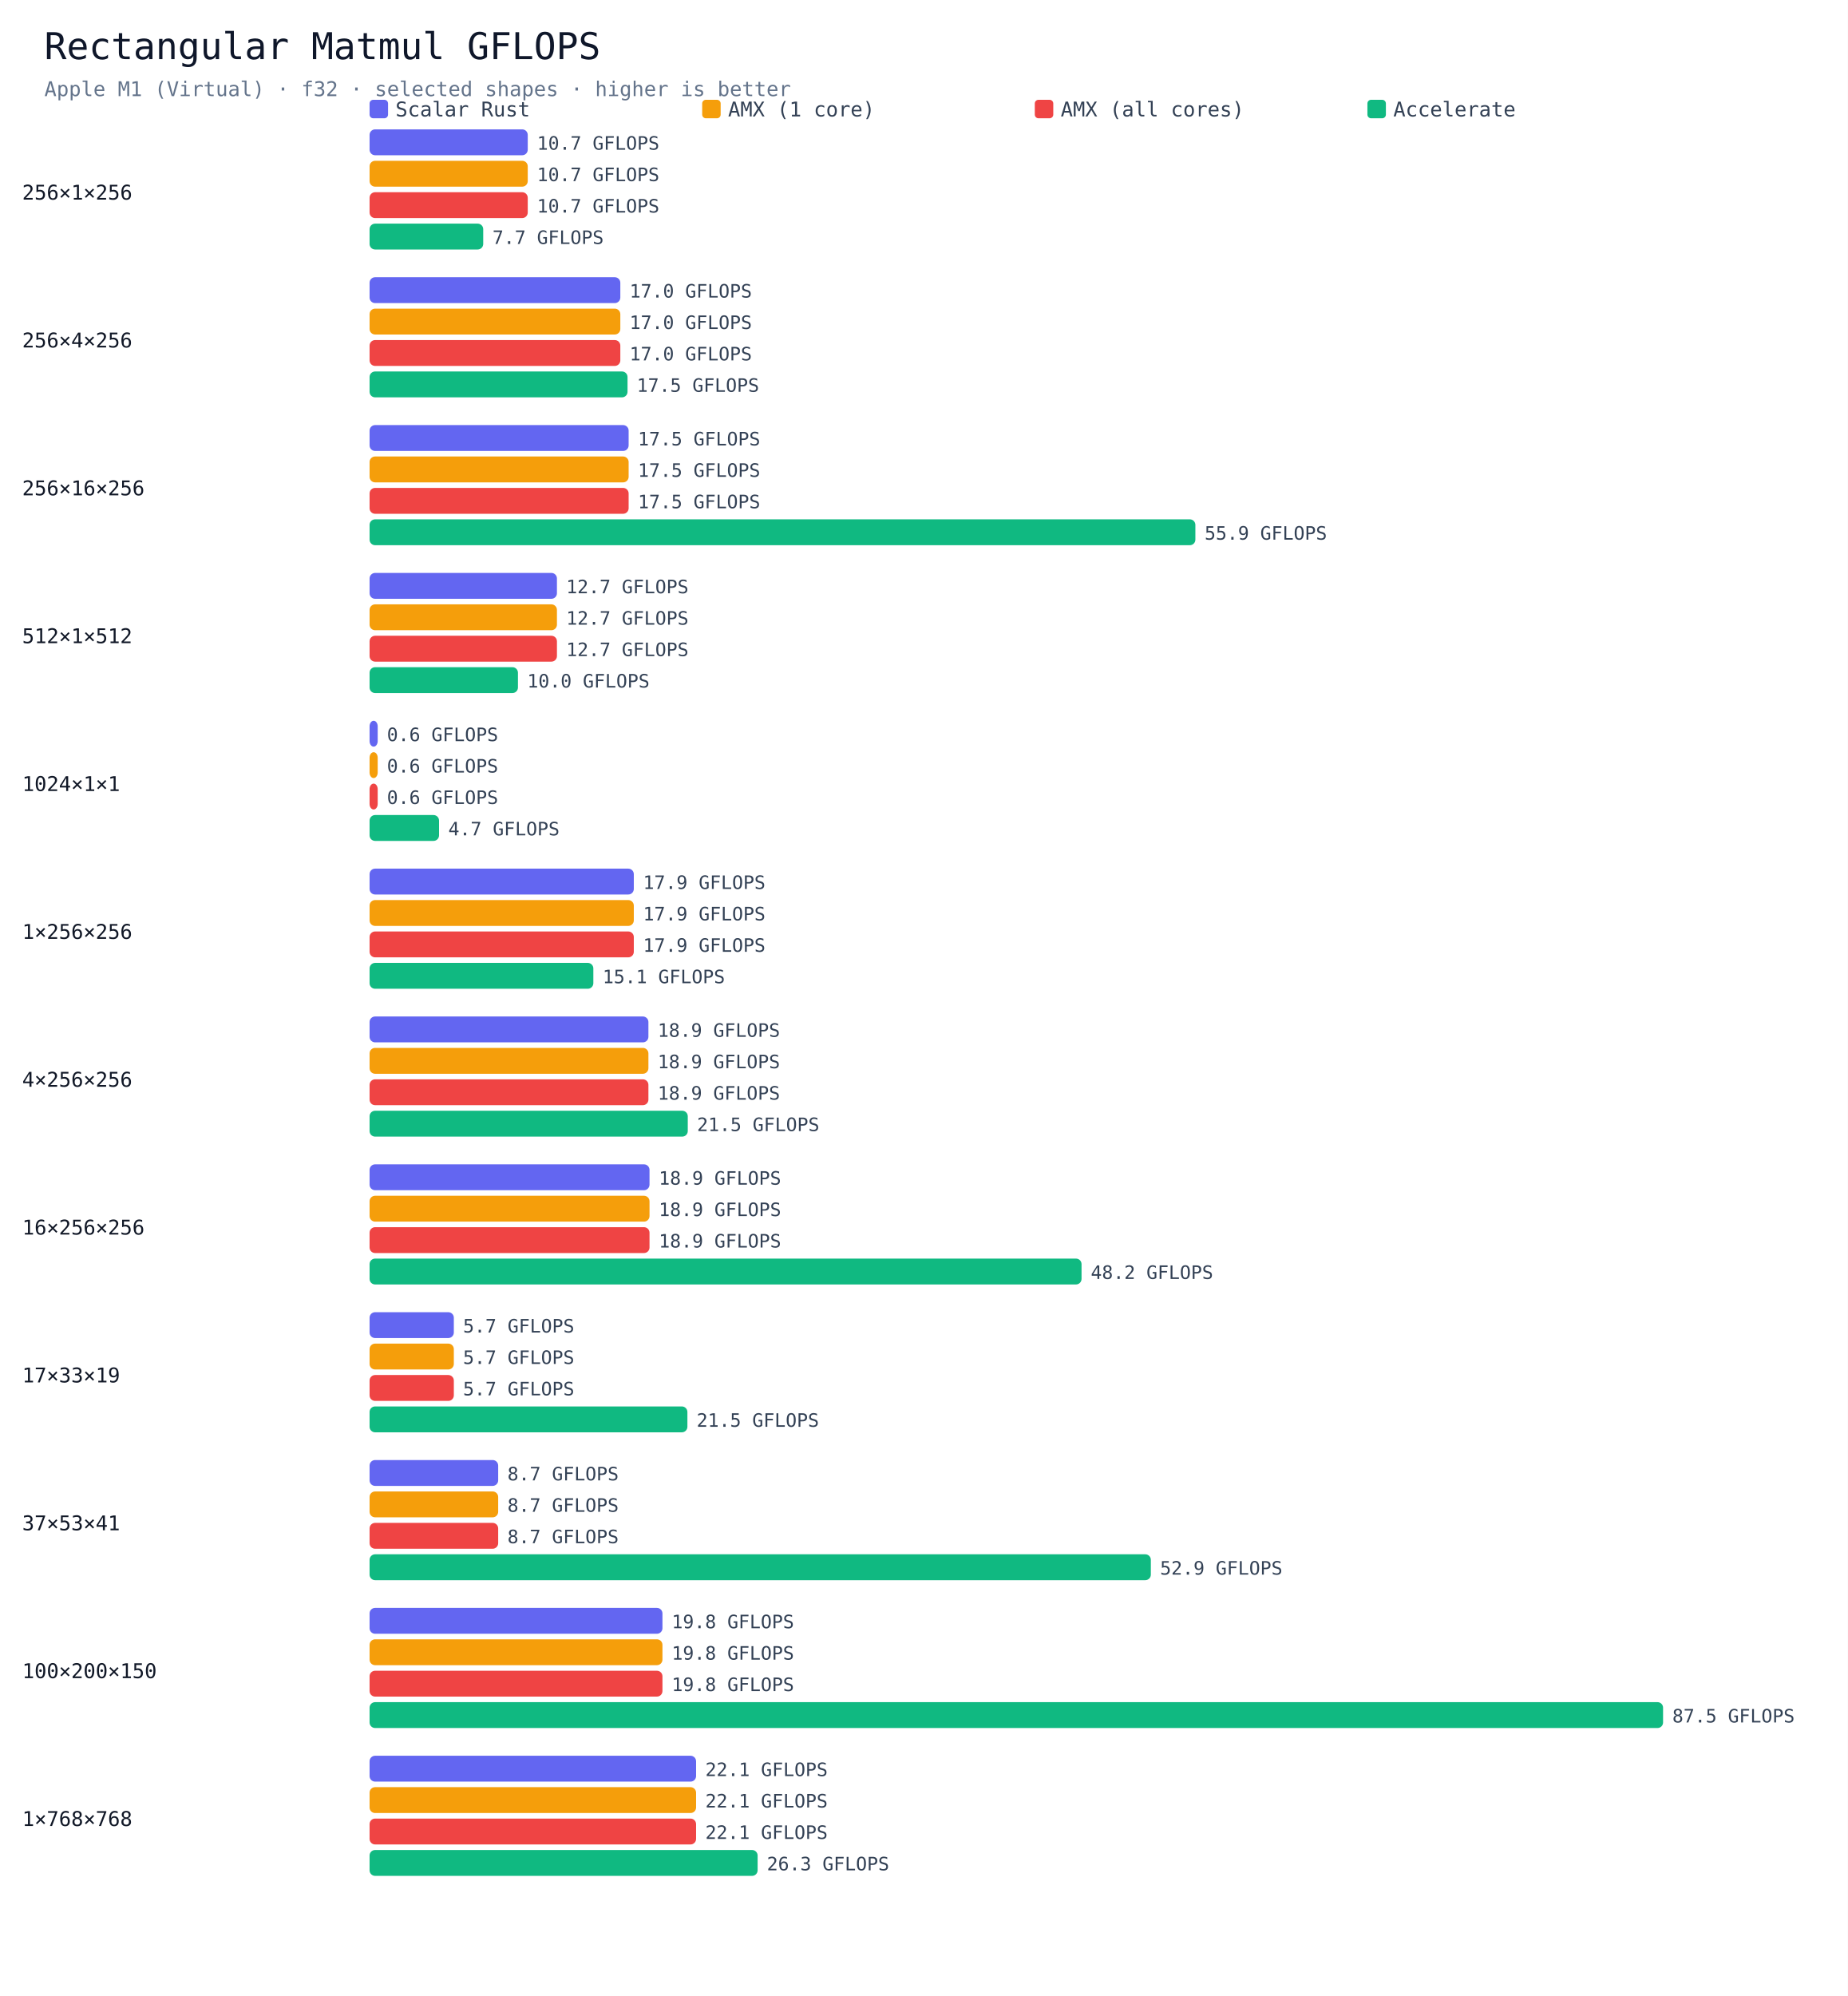
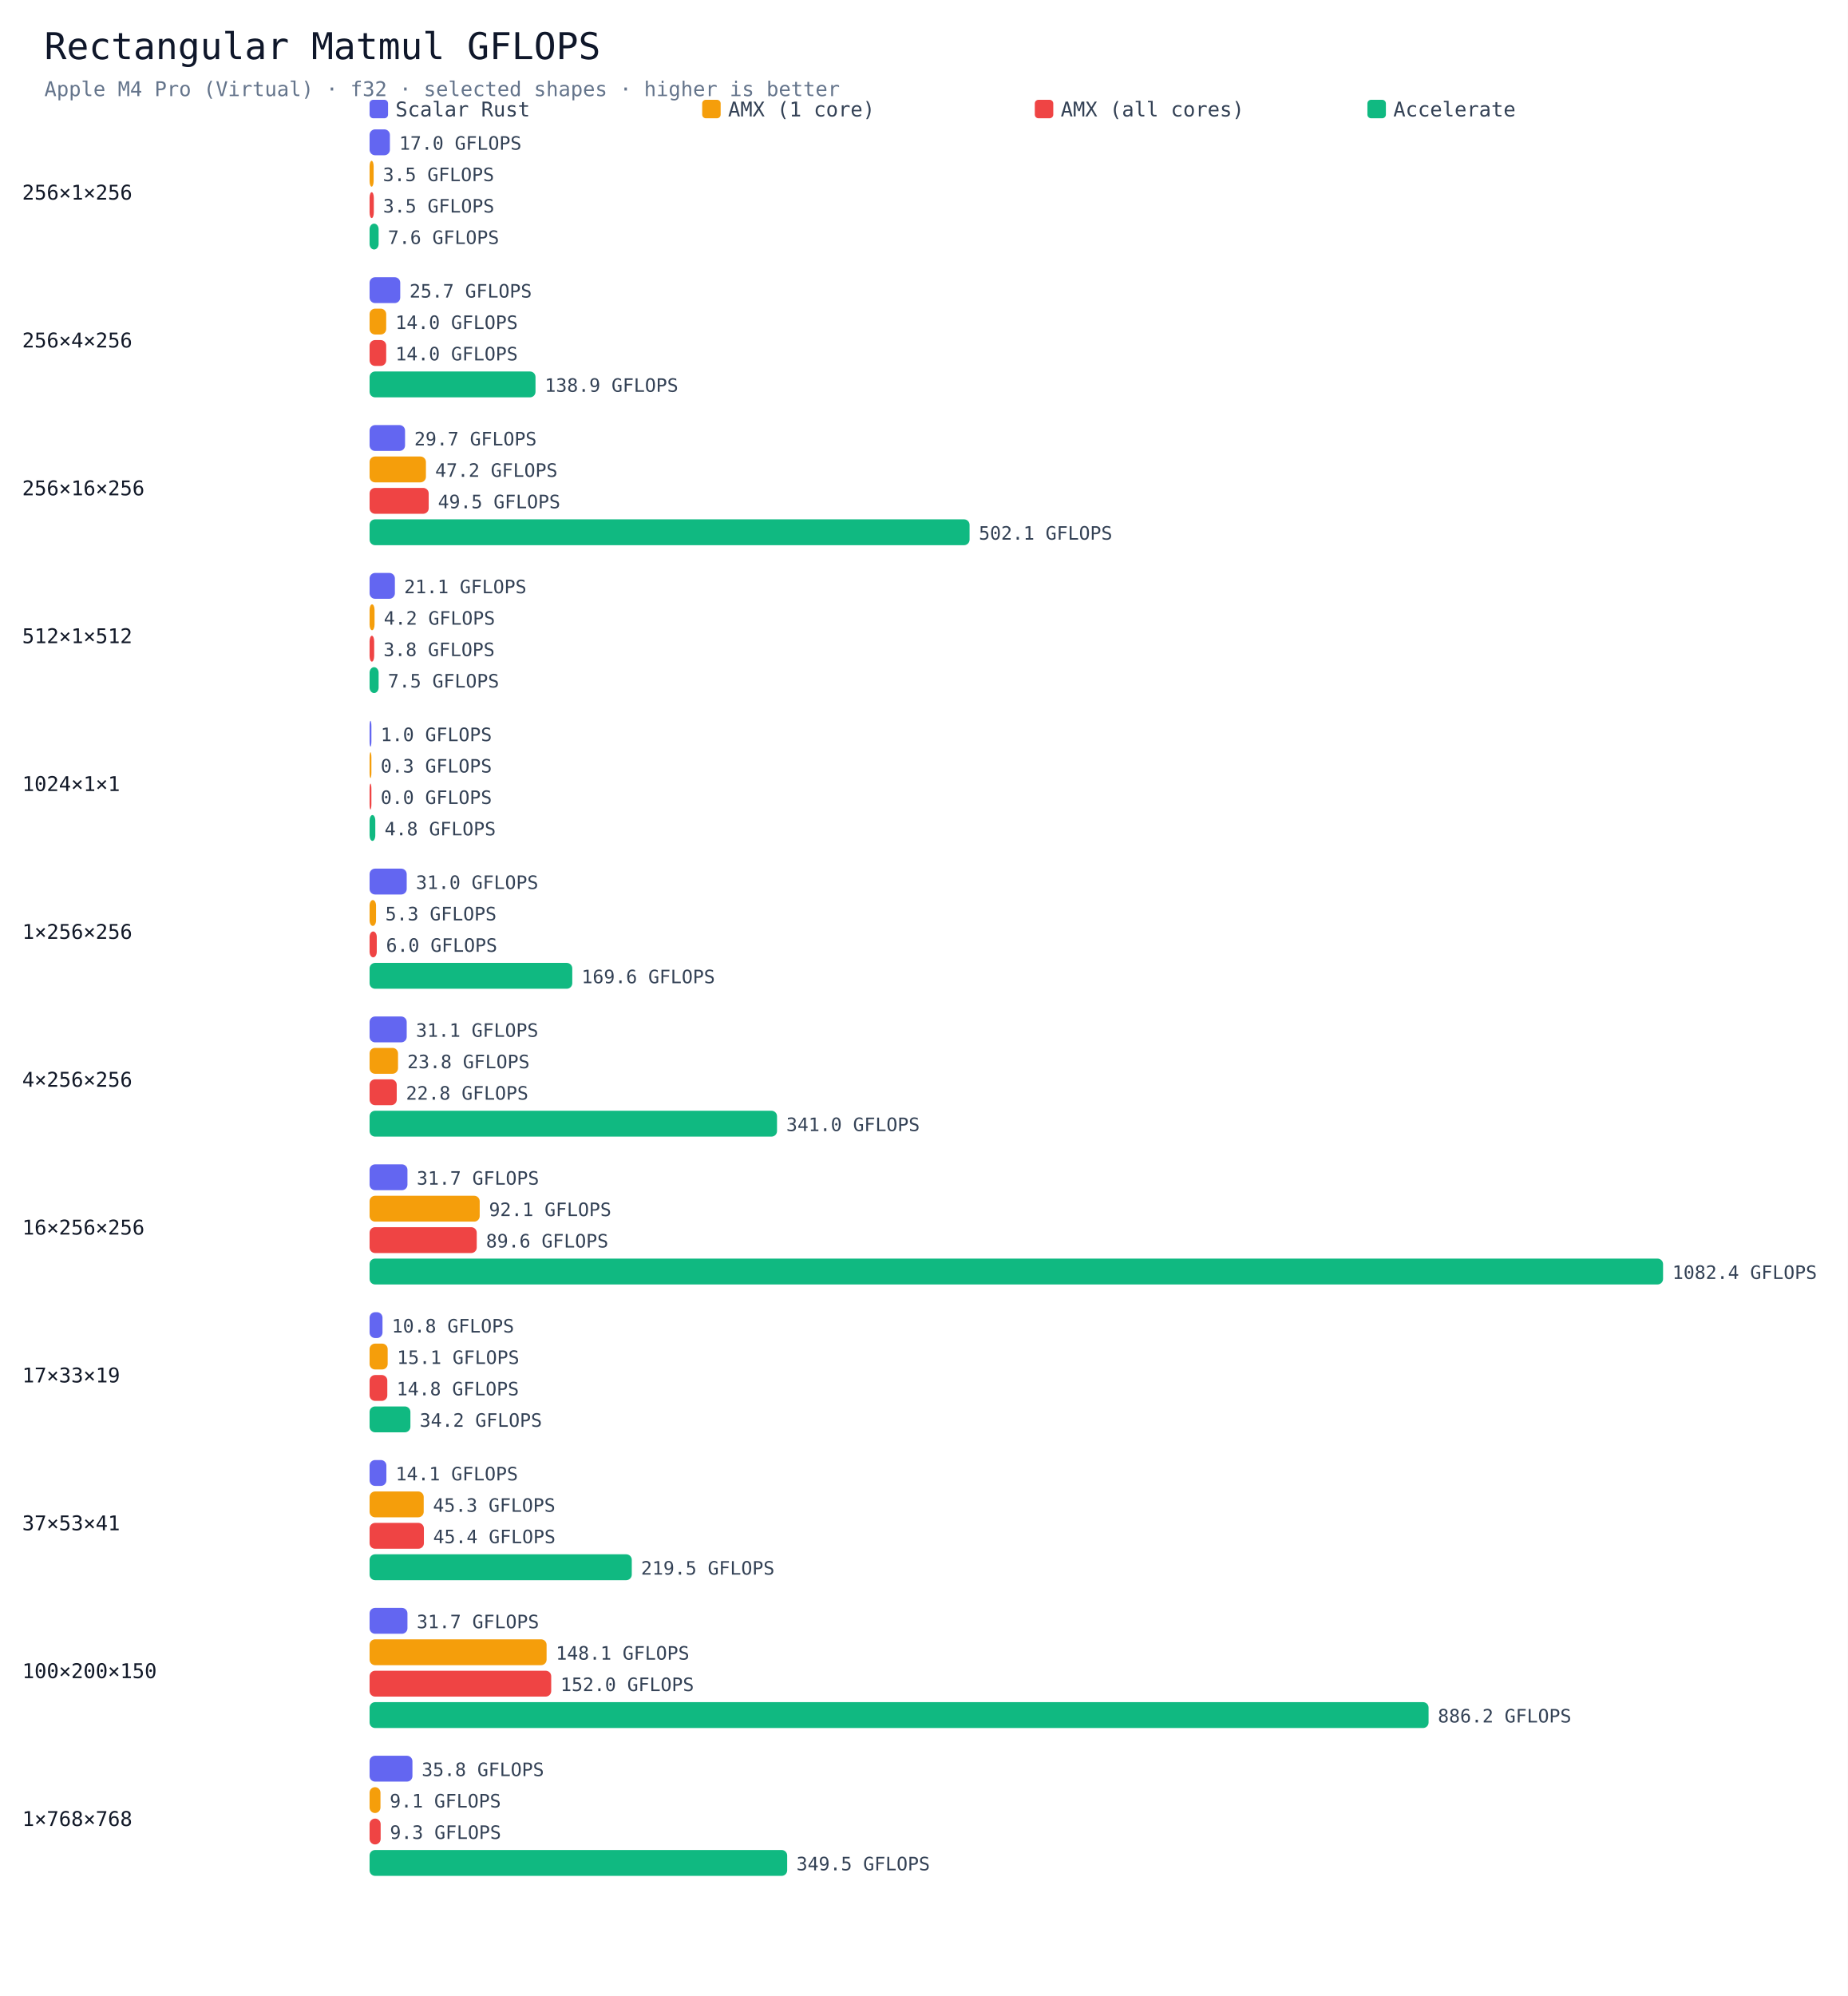
<svg xmlns="http://www.w3.org/2000/svg" viewBox="0 0 1000 1080" width="100%" height="auto">
  <rect width="1000" height="1080" fill="#ffffff" />
  <text x="24" y="32" font-size="20" font-family="Menlo,monospace" fill="#0f172a">Rectangular Matmul GFLOPS</text>
-   <text x="24" y="52" font-size="11" font-family="Menlo,monospace" fill="#64748b">Apple M1 (Virtual) · f32 · selected shapes · higher is better</text>
+   <text x="24" y="52" font-size="11" font-family="Menlo,monospace" fill="#64748b">Apple M4 Pro (Virtual) · f32 · selected shapes · higher is better</text>
  <rect x="200" y="54" width="10" height="10" rx="2" fill="#6366f1" />
  <text x="214" y="63" font-size="11" font-family="Menlo,monospace" fill="#334155">Scalar Rust</text>
  <rect x="380" y="54" width="10" height="10" rx="2" fill="#f59e0b" />
  <text x="394" y="63" font-size="11" font-family="Menlo,monospace" fill="#334155">AMX (1 core)</text>
  <rect x="560" y="54" width="10" height="10" rx="2" fill="#ef4444" />
  <text x="574" y="63" font-size="11" font-family="Menlo,monospace" fill="#334155">AMX (all cores)</text>
  <rect x="740" y="54" width="10" height="10" rx="2" fill="#10b981" />
  <text x="754" y="63" font-size="11" font-family="Menlo,monospace" fill="#334155">Accelerate</text>
  <text x="12" y="108" font-size="11" font-family="Menlo,monospace" fill="#111827">256×1×256</text>
-   <rect x="200" y="70" width="85.6" height="14" rx="3" fill="#6366f1" />
-   <text x="290.6" y="81" font-size="10" font-family="Menlo,monospace" fill="#334155">10.7 GFLOPS</text>
-   <rect x="200" y="87" width="85.6" height="14" rx="3" fill="#f59e0b" />
-   <text x="290.6" y="98" font-size="10" font-family="Menlo,monospace" fill="#334155">10.7 GFLOPS</text>
-   <rect x="200" y="104" width="85.6" height="14" rx="3" fill="#ef4444" />
-   <text x="290.6" y="115" font-size="10" font-family="Menlo,monospace" fill="#334155">10.7 GFLOPS</text>
-   <rect x="200" y="121" width="61.5" height="14" rx="3" fill="#10b981" />
-   <text x="266.5" y="132" font-size="10" font-family="Menlo,monospace" fill="#334155">7.7 GFLOPS</text>
+   <rect x="200" y="70" width="11.0" height="14" rx="3" fill="#6366f1" />
+   <text x="216.0" y="81" font-size="10" font-family="Menlo,monospace" fill="#334155">17.0 GFLOPS</text>
+   <rect x="200" y="87" width="2.2" height="14" rx="3" fill="#f59e0b" />
+   <text x="207.2" y="98" font-size="10" font-family="Menlo,monospace" fill="#334155">3.5 GFLOPS</text>
+   <rect x="200" y="104" width="2.3" height="14" rx="3" fill="#ef4444" />
+   <text x="207.3" y="115" font-size="10" font-family="Menlo,monospace" fill="#334155">3.5 GFLOPS</text>
+   <rect x="200" y="121" width="4.9" height="14" rx="3" fill="#10b981" />
+   <text x="209.9" y="132" font-size="10" font-family="Menlo,monospace" fill="#334155">7.6 GFLOPS</text>
  <text x="12" y="188" font-size="11" font-family="Menlo,monospace" fill="#111827">256×4×256</text>
-   <rect x="200" y="150" width="135.7" height="14" rx="3" fill="#6366f1" />
-   <text x="340.7" y="161" font-size="10" font-family="Menlo,monospace" fill="#334155">17.0 GFLOPS</text>
-   <rect x="200" y="167" width="135.7" height="14" rx="3" fill="#f59e0b" />
-   <text x="340.7" y="178" font-size="10" font-family="Menlo,monospace" fill="#334155">17.0 GFLOPS</text>
-   <rect x="200" y="184" width="135.7" height="14" rx="3" fill="#ef4444" />
-   <text x="340.7" y="195" font-size="10" font-family="Menlo,monospace" fill="#334155">17.0 GFLOPS</text>
-   <rect x="200" y="201" width="139.6" height="14" rx="3" fill="#10b981" />
-   <text x="344.6" y="212" font-size="10" font-family="Menlo,monospace" fill="#334155">17.5 GFLOPS</text>
+   <rect x="200" y="150" width="16.6" height="14" rx="3" fill="#6366f1" />
+   <text x="221.6" y="161" font-size="10" font-family="Menlo,monospace" fill="#334155">25.7 GFLOPS</text>
+   <rect x="200" y="167" width="9.0" height="14" rx="3" fill="#f59e0b" />
+   <text x="214.0" y="178" font-size="10" font-family="Menlo,monospace" fill="#334155">14.0 GFLOPS</text>
+   <rect x="200" y="184" width="9.0" height="14" rx="3" fill="#ef4444" />
+   <text x="214.0" y="195" font-size="10" font-family="Menlo,monospace" fill="#334155">14.0 GFLOPS</text>
+   <rect x="200" y="201" width="89.8" height="14" rx="3" fill="#10b981" />
+   <text x="294.8" y="212" font-size="10" font-family="Menlo,monospace" fill="#334155">138.9 GFLOPS</text>
  <text x="12" y="268" font-size="11" font-family="Menlo,monospace" fill="#111827">256×16×256</text>
-   <rect x="200" y="230" width="140.2" height="14" rx="3" fill="#6366f1" />
-   <text x="345.2" y="241" font-size="10" font-family="Menlo,monospace" fill="#334155">17.5 GFLOPS</text>
-   <rect x="200" y="247" width="140.2" height="14" rx="3" fill="#f59e0b" />
-   <text x="345.2" y="258" font-size="10" font-family="Menlo,monospace" fill="#334155">17.5 GFLOPS</text>
-   <rect x="200" y="264" width="140.2" height="14" rx="3" fill="#ef4444" />
-   <text x="345.2" y="275" font-size="10" font-family="Menlo,monospace" fill="#334155">17.5 GFLOPS</text>
-   <rect x="200" y="281" width="446.9" height="14" rx="3" fill="#10b981" />
-   <text x="651.9" y="292" font-size="10" font-family="Menlo,monospace" fill="#334155">55.9 GFLOPS</text>
+   <rect x="200" y="230" width="19.2" height="14" rx="3" fill="#6366f1" />
+   <text x="224.2" y="241" font-size="10" font-family="Menlo,monospace" fill="#334155">29.7 GFLOPS</text>
+   <rect x="200" y="247" width="30.5" height="14" rx="3" fill="#f59e0b" />
+   <text x="235.5" y="258" font-size="10" font-family="Menlo,monospace" fill="#334155">47.2 GFLOPS</text>
+   <rect x="200" y="264" width="32.0" height="14" rx="3" fill="#ef4444" />
+   <text x="237.0" y="275" font-size="10" font-family="Menlo,monospace" fill="#334155">49.5 GFLOPS</text>
+   <rect x="200" y="281" width="324.7" height="14" rx="3" fill="#10b981" />
+   <text x="529.7" y="292" font-size="10" font-family="Menlo,monospace" fill="#334155">502.1 GFLOPS</text>
  <text x="12" y="348" font-size="11" font-family="Menlo,monospace" fill="#111827">512×1×512</text>
-   <rect x="200" y="310" width="101.4" height="14" rx="3" fill="#6366f1" />
-   <text x="306.4" y="321" font-size="10" font-family="Menlo,monospace" fill="#334155">12.7 GFLOPS</text>
-   <rect x="200" y="327" width="101.4" height="14" rx="3" fill="#f59e0b" />
-   <text x="306.4" y="338" font-size="10" font-family="Menlo,monospace" fill="#334155">12.7 GFLOPS</text>
-   <rect x="200" y="344" width="101.4" height="14" rx="3" fill="#ef4444" />
-   <text x="306.4" y="355" font-size="10" font-family="Menlo,monospace" fill="#334155">12.7 GFLOPS</text>
-   <rect x="200" y="361" width="80.3" height="14" rx="3" fill="#10b981" />
-   <text x="285.3" y="372" font-size="10" font-family="Menlo,monospace" fill="#334155">10.0 GFLOPS</text>
+   <rect x="200" y="310" width="13.7" height="14" rx="3" fill="#6366f1" />
+   <text x="218.7" y="321" font-size="10" font-family="Menlo,monospace" fill="#334155">21.1 GFLOPS</text>
+   <rect x="200" y="327" width="2.7" height="14" rx="3" fill="#f59e0b" />
+   <text x="207.7" y="338" font-size="10" font-family="Menlo,monospace" fill="#334155">4.2 GFLOPS</text>
+   <rect x="200" y="344" width="2.5" height="14" rx="3" fill="#ef4444" />
+   <text x="207.5" y="355" font-size="10" font-family="Menlo,monospace" fill="#334155">3.8 GFLOPS</text>
+   <rect x="200" y="361" width="4.9" height="14" rx="3" fill="#10b981" />
+   <text x="209.9" y="372" font-size="10" font-family="Menlo,monospace" fill="#334155">7.5 GFLOPS</text>
  <text x="12" y="428" font-size="11" font-family="Menlo,monospace" fill="#111827">1024×1×1</text>
-   <rect x="200" y="390" width="4.4" height="14" rx="3" fill="#6366f1" />
-   <text x="209.4" y="401" font-size="10" font-family="Menlo,monospace" fill="#334155">0.6 GFLOPS</text>
-   <rect x="200" y="407" width="4.4" height="14" rx="3" fill="#f59e0b" />
-   <text x="209.4" y="418" font-size="10" font-family="Menlo,monospace" fill="#334155">0.6 GFLOPS</text>
-   <rect x="200" y="424" width="4.4" height="14" rx="3" fill="#ef4444" />
-   <text x="209.4" y="435" font-size="10" font-family="Menlo,monospace" fill="#334155">0.6 GFLOPS</text>
-   <rect x="200" y="441" width="37.6" height="14" rx="3" fill="#10b981" />
-   <text x="242.6" y="452" font-size="10" font-family="Menlo,monospace" fill="#334155">4.7 GFLOPS</text>
+   <rect x="200" y="390" width="1.0" height="14" rx="3" fill="#6366f1" />
+   <text x="206.0" y="401" font-size="10" font-family="Menlo,monospace" fill="#334155">1.0 GFLOPS</text>
+   <rect x="200" y="407" width="1.0" height="14" rx="3" fill="#f59e0b" />
+   <text x="206.0" y="418" font-size="10" font-family="Menlo,monospace" fill="#334155">0.3 GFLOPS</text>
+   <rect x="200" y="424" width="1.0" height="14" rx="3" fill="#ef4444" />
+   <text x="206.0" y="435" font-size="10" font-family="Menlo,monospace" fill="#334155">0.0 GFLOPS</text>
+   <rect x="200" y="441" width="3.1" height="14" rx="3" fill="#10b981" />
+   <text x="208.1" y="452" font-size="10" font-family="Menlo,monospace" fill="#334155">4.8 GFLOPS</text>
  <text x="12" y="508" font-size="11" font-family="Menlo,monospace" fill="#111827">1×256×256</text>
-   <rect x="200" y="470" width="143.0" height="14" rx="3" fill="#6366f1" />
-   <text x="348.0" y="481" font-size="10" font-family="Menlo,monospace" fill="#334155">17.9 GFLOPS</text>
-   <rect x="200" y="487" width="143.0" height="14" rx="3" fill="#f59e0b" />
-   <text x="348.0" y="498" font-size="10" font-family="Menlo,monospace" fill="#334155">17.9 GFLOPS</text>
-   <rect x="200" y="504" width="143.0" height="14" rx="3" fill="#ef4444" />
-   <text x="348.0" y="515" font-size="10" font-family="Menlo,monospace" fill="#334155">17.9 GFLOPS</text>
-   <rect x="200" y="521" width="121.1" height="14" rx="3" fill="#10b981" />
-   <text x="326.1" y="532" font-size="10" font-family="Menlo,monospace" fill="#334155">15.1 GFLOPS</text>
+   <rect x="200" y="470" width="20.1" height="14" rx="3" fill="#6366f1" />
+   <text x="225.1" y="481" font-size="10" font-family="Menlo,monospace" fill="#334155">31.0 GFLOPS</text>
+   <rect x="200" y="487" width="3.5" height="14" rx="3" fill="#f59e0b" />
+   <text x="208.5" y="498" font-size="10" font-family="Menlo,monospace" fill="#334155">5.3 GFLOPS</text>
+   <rect x="200" y="504" width="3.9" height="14" rx="3" fill="#ef4444" />
+   <text x="208.9" y="515" font-size="10" font-family="Menlo,monospace" fill="#334155">6.0 GFLOPS</text>
+   <rect x="200" y="521" width="109.7" height="14" rx="3" fill="#10b981" />
+   <text x="314.7" y="532" font-size="10" font-family="Menlo,monospace" fill="#334155">169.6 GFLOPS</text>
  <text x="12" y="588" font-size="11" font-family="Menlo,monospace" fill="#111827">4×256×256</text>
-   <rect x="200" y="550" width="150.9" height="14" rx="3" fill="#6366f1" />
-   <text x="355.9" y="561" font-size="10" font-family="Menlo,monospace" fill="#334155">18.9 GFLOPS</text>
-   <rect x="200" y="567" width="150.9" height="14" rx="3" fill="#f59e0b" />
-   <text x="355.9" y="578" font-size="10" font-family="Menlo,monospace" fill="#334155">18.9 GFLOPS</text>
-   <rect x="200" y="584" width="150.9" height="14" rx="3" fill="#ef4444" />
-   <text x="355.9" y="595" font-size="10" font-family="Menlo,monospace" fill="#334155">18.9 GFLOPS</text>
-   <rect x="200" y="601" width="172.2" height="14" rx="3" fill="#10b981" />
-   <text x="377.2" y="612" font-size="10" font-family="Menlo,monospace" fill="#334155">21.5 GFLOPS</text>
+   <rect x="200" y="550" width="20.1" height="14" rx="3" fill="#6366f1" />
+   <text x="225.1" y="561" font-size="10" font-family="Menlo,monospace" fill="#334155">31.1 GFLOPS</text>
+   <rect x="200" y="567" width="15.4" height="14" rx="3" fill="#f59e0b" />
+   <text x="220.4" y="578" font-size="10" font-family="Menlo,monospace" fill="#334155">23.8 GFLOPS</text>
+   <rect x="200" y="584" width="14.7" height="14" rx="3" fill="#ef4444" />
+   <text x="219.7" y="595" font-size="10" font-family="Menlo,monospace" fill="#334155">22.8 GFLOPS</text>
+   <rect x="200" y="601" width="220.5" height="14" rx="3" fill="#10b981" />
+   <text x="425.5" y="612" font-size="10" font-family="Menlo,monospace" fill="#334155">341.0 GFLOPS</text>
  <text x="12" y="668" font-size="11" font-family="Menlo,monospace" fill="#111827">16×256×256</text>
-   <rect x="200" y="630" width="151.5" height="14" rx="3" fill="#6366f1" />
-   <text x="356.5" y="641" font-size="10" font-family="Menlo,monospace" fill="#334155">18.9 GFLOPS</text>
-   <rect x="200" y="647" width="151.5" height="14" rx="3" fill="#f59e0b" />
-   <text x="356.5" y="658" font-size="10" font-family="Menlo,monospace" fill="#334155">18.9 GFLOPS</text>
-   <rect x="200" y="664" width="151.5" height="14" rx="3" fill="#ef4444" />
-   <text x="356.5" y="675" font-size="10" font-family="Menlo,monospace" fill="#334155">18.9 GFLOPS</text>
-   <rect x="200" y="681" width="385.3" height="14" rx="3" fill="#10b981" />
-   <text x="590.3" y="692" font-size="10" font-family="Menlo,monospace" fill="#334155">48.2 GFLOPS</text>
+   <rect x="200" y="630" width="20.5" height="14" rx="3" fill="#6366f1" />
+   <text x="225.5" y="641" font-size="10" font-family="Menlo,monospace" fill="#334155">31.7 GFLOPS</text>
+   <rect x="200" y="647" width="59.6" height="14" rx="3" fill="#f59e0b" />
+   <text x="264.6" y="658" font-size="10" font-family="Menlo,monospace" fill="#334155">92.1 GFLOPS</text>
+   <rect x="200" y="664" width="58.0" height="14" rx="3" fill="#ef4444" />
+   <text x="263.0" y="675" font-size="10" font-family="Menlo,monospace" fill="#334155">89.6 GFLOPS</text>
+   <rect x="200" y="681" width="700.0" height="14" rx="3" fill="#10b981" />
+   <text x="905.0" y="692" font-size="10" font-family="Menlo,monospace" fill="#334155">1082.4 GFLOPS</text>
  <text x="12" y="748" font-size="11" font-family="Menlo,monospace" fill="#111827">17×33×19</text>
-   <rect x="200" y="710" width="45.6" height="14" rx="3" fill="#6366f1" />
-   <text x="250.6" y="721" font-size="10" font-family="Menlo,monospace" fill="#334155">5.7 GFLOPS</text>
-   <rect x="200" y="727" width="45.6" height="14" rx="3" fill="#f59e0b" />
-   <text x="250.6" y="738" font-size="10" font-family="Menlo,monospace" fill="#334155">5.7 GFLOPS</text>
-   <rect x="200" y="744" width="45.6" height="14" rx="3" fill="#ef4444" />
-   <text x="250.6" y="755" font-size="10" font-family="Menlo,monospace" fill="#334155">5.7 GFLOPS</text>
-   <rect x="200" y="761" width="172.0" height="14" rx="3" fill="#10b981" />
-   <text x="377.0" y="772" font-size="10" font-family="Menlo,monospace" fill="#334155">21.5 GFLOPS</text>
+   <rect x="200" y="710" width="7.0" height="14" rx="3" fill="#6366f1" />
+   <text x="212.0" y="721" font-size="10" font-family="Menlo,monospace" fill="#334155">10.8 GFLOPS</text>
+   <rect x="200" y="727" width="9.8" height="14" rx="3" fill="#f59e0b" />
+   <text x="214.8" y="738" font-size="10" font-family="Menlo,monospace" fill="#334155">15.1 GFLOPS</text>
+   <rect x="200" y="744" width="9.6" height="14" rx="3" fill="#ef4444" />
+   <text x="214.6" y="755" font-size="10" font-family="Menlo,monospace" fill="#334155">14.8 GFLOPS</text>
+   <rect x="200" y="761" width="22.1" height="14" rx="3" fill="#10b981" />
+   <text x="227.1" y="772" font-size="10" font-family="Menlo,monospace" fill="#334155">34.2 GFLOPS</text>
  <text x="12" y="828" font-size="11" font-family="Menlo,monospace" fill="#111827">37×53×41</text>
-   <rect x="200" y="790" width="69.6" height="14" rx="3" fill="#6366f1" />
-   <text x="274.6" y="801" font-size="10" font-family="Menlo,monospace" fill="#334155">8.7 GFLOPS</text>
-   <rect x="200" y="807" width="69.6" height="14" rx="3" fill="#f59e0b" />
-   <text x="274.6" y="818" font-size="10" font-family="Menlo,monospace" fill="#334155">8.7 GFLOPS</text>
-   <rect x="200" y="824" width="69.6" height="14" rx="3" fill="#ef4444" />
-   <text x="274.6" y="835" font-size="10" font-family="Menlo,monospace" fill="#334155">8.7 GFLOPS</text>
-   <rect x="200" y="841" width="422.8" height="14" rx="3" fill="#10b981" />
-   <text x="627.8" y="852" font-size="10" font-family="Menlo,monospace" fill="#334155">52.9 GFLOPS</text>
+   <rect x="200" y="790" width="9.1" height="14" rx="3" fill="#6366f1" />
+   <text x="214.1" y="801" font-size="10" font-family="Menlo,monospace" fill="#334155">14.1 GFLOPS</text>
+   <rect x="200" y="807" width="29.3" height="14" rx="3" fill="#f59e0b" />
+   <text x="234.3" y="818" font-size="10" font-family="Menlo,monospace" fill="#334155">45.3 GFLOPS</text>
+   <rect x="200" y="824" width="29.4" height="14" rx="3" fill="#ef4444" />
+   <text x="234.4" y="835" font-size="10" font-family="Menlo,monospace" fill="#334155">45.4 GFLOPS</text>
+   <rect x="200" y="841" width="141.9" height="14" rx="3" fill="#10b981" />
+   <text x="346.9" y="852" font-size="10" font-family="Menlo,monospace" fill="#334155">219.5 GFLOPS</text>
  <text x="12" y="908" font-size="11" font-family="Menlo,monospace" fill="#111827">100×200×150</text>
-   <rect x="200" y="870" width="158.5" height="14" rx="3" fill="#6366f1" />
-   <text x="363.5" y="881" font-size="10" font-family="Menlo,monospace" fill="#334155">19.8 GFLOPS</text>
-   <rect x="200" y="887" width="158.5" height="14" rx="3" fill="#f59e0b" />
-   <text x="363.5" y="898" font-size="10" font-family="Menlo,monospace" fill="#334155">19.8 GFLOPS</text>
-   <rect x="200" y="904" width="158.5" height="14" rx="3" fill="#ef4444" />
-   <text x="363.5" y="915" font-size="10" font-family="Menlo,monospace" fill="#334155">19.8 GFLOPS</text>
-   <rect x="200" y="921" width="700.0" height="14" rx="3" fill="#10b981" />
-   <text x="905.0" y="932" font-size="10" font-family="Menlo,monospace" fill="#334155">87.5 GFLOPS</text>
+   <rect x="200" y="870" width="20.5" height="14" rx="3" fill="#6366f1" />
+   <text x="225.5" y="881" font-size="10" font-family="Menlo,monospace" fill="#334155">31.7 GFLOPS</text>
+   <rect x="200" y="887" width="95.8" height="14" rx="3" fill="#f59e0b" />
+   <text x="300.8" y="898" font-size="10" font-family="Menlo,monospace" fill="#334155">148.1 GFLOPS</text>
+   <rect x="200" y="904" width="98.3" height="14" rx="3" fill="#ef4444" />
+   <text x="303.3" y="915" font-size="10" font-family="Menlo,monospace" fill="#334155">152.0 GFLOPS</text>
+   <rect x="200" y="921" width="573.1" height="14" rx="3" fill="#10b981" />
+   <text x="778.1" y="932" font-size="10" font-family="Menlo,monospace" fill="#334155">886.2 GFLOPS</text>
  <text x="12" y="988" font-size="11" font-family="Menlo,monospace" fill="#111827">1×768×768</text>
-   <rect x="200" y="950" width="176.7" height="14" rx="3" fill="#6366f1" />
-   <text x="381.7" y="961" font-size="10" font-family="Menlo,monospace" fill="#334155">22.1 GFLOPS</text>
-   <rect x="200" y="967" width="176.7" height="14" rx="3" fill="#f59e0b" />
-   <text x="381.7" y="978" font-size="10" font-family="Menlo,monospace" fill="#334155">22.1 GFLOPS</text>
-   <rect x="200" y="984" width="176.7" height="14" rx="3" fill="#ef4444" />
-   <text x="381.7" y="995" font-size="10" font-family="Menlo,monospace" fill="#334155">22.1 GFLOPS</text>
-   <rect x="200" y="1001" width="210.0" height="14" rx="3" fill="#10b981" />
-   <text x="415.0" y="1012" font-size="10" font-family="Menlo,monospace" fill="#334155">26.3 GFLOPS</text>
+   <rect x="200" y="950" width="23.2" height="14" rx="3" fill="#6366f1" />
+   <text x="228.2" y="961" font-size="10" font-family="Menlo,monospace" fill="#334155">35.8 GFLOPS</text>
+   <rect x="200" y="967" width="5.9" height="14" rx="3" fill="#f59e0b" />
+   <text x="210.9" y="978" font-size="10" font-family="Menlo,monospace" fill="#334155">9.1 GFLOPS</text>
+   <rect x="200" y="984" width="6.0" height="14" rx="3" fill="#ef4444" />
+   <text x="211.0" y="995" font-size="10" font-family="Menlo,monospace" fill="#334155">9.3 GFLOPS</text>
+   <rect x="200" y="1001" width="226.0" height="14" rx="3" fill="#10b981" />
+   <text x="431.0" y="1012" font-size="10" font-family="Menlo,monospace" fill="#334155">349.5 GFLOPS</text>
</svg>
